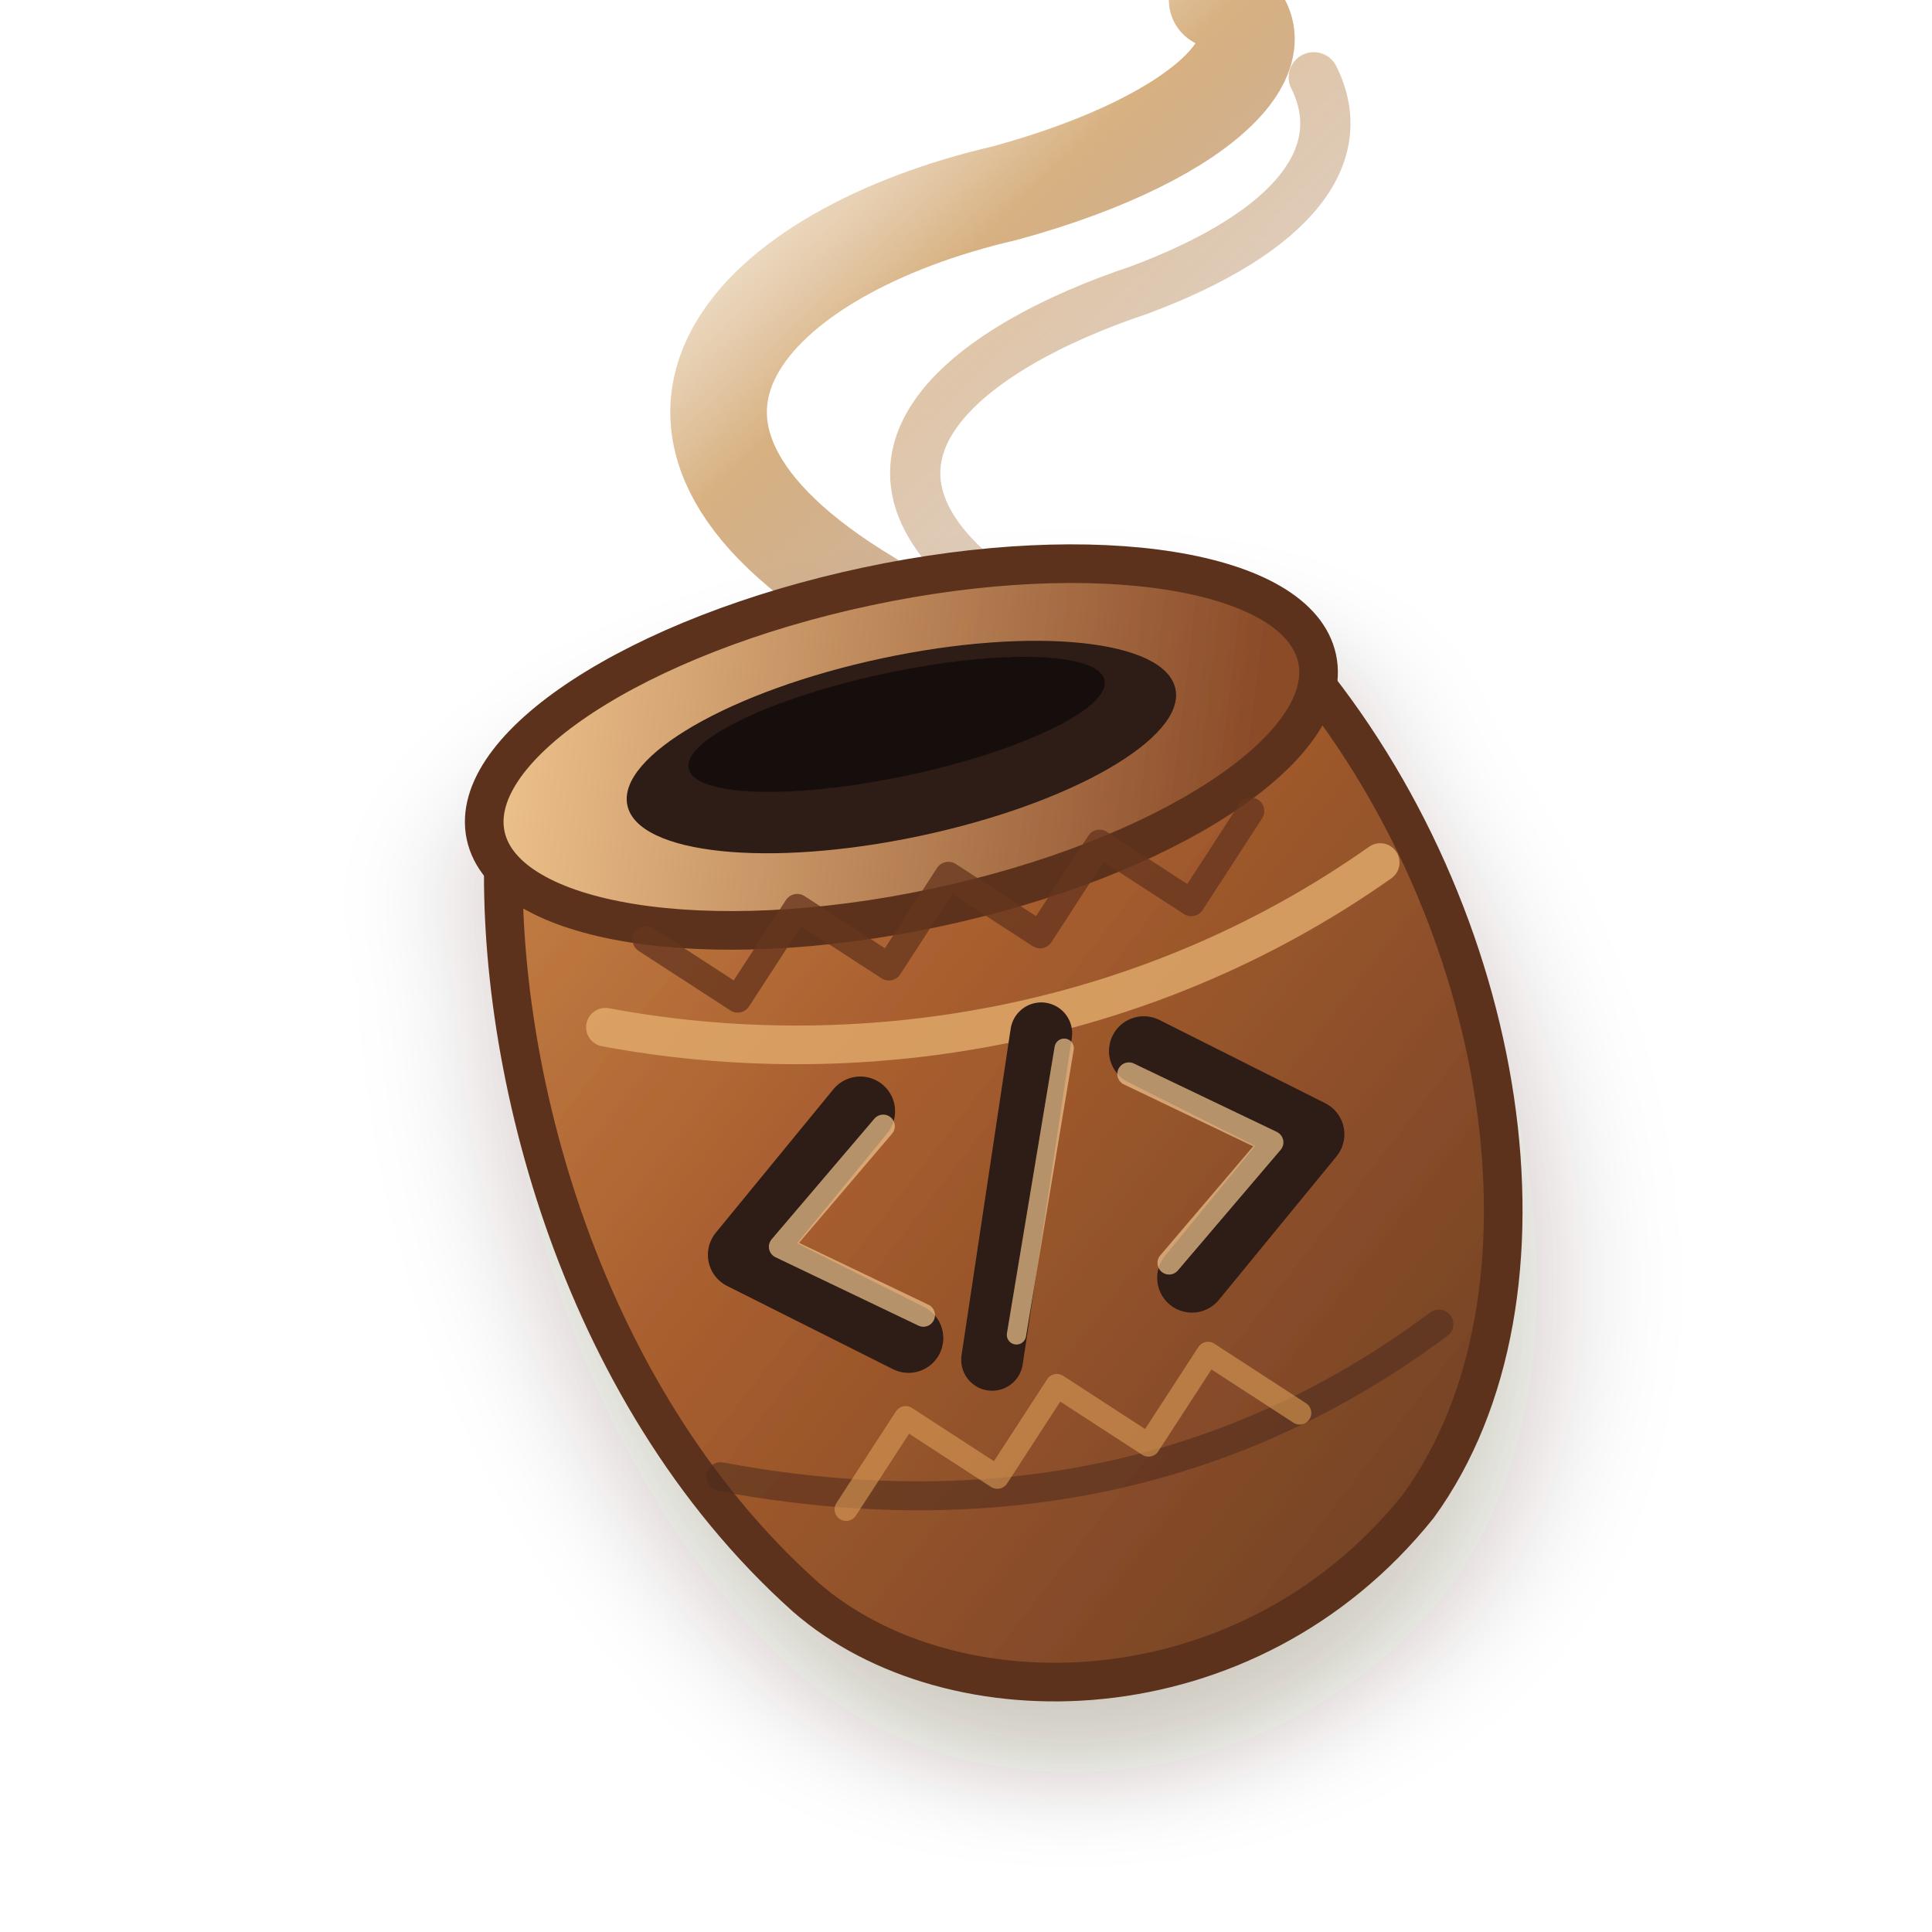
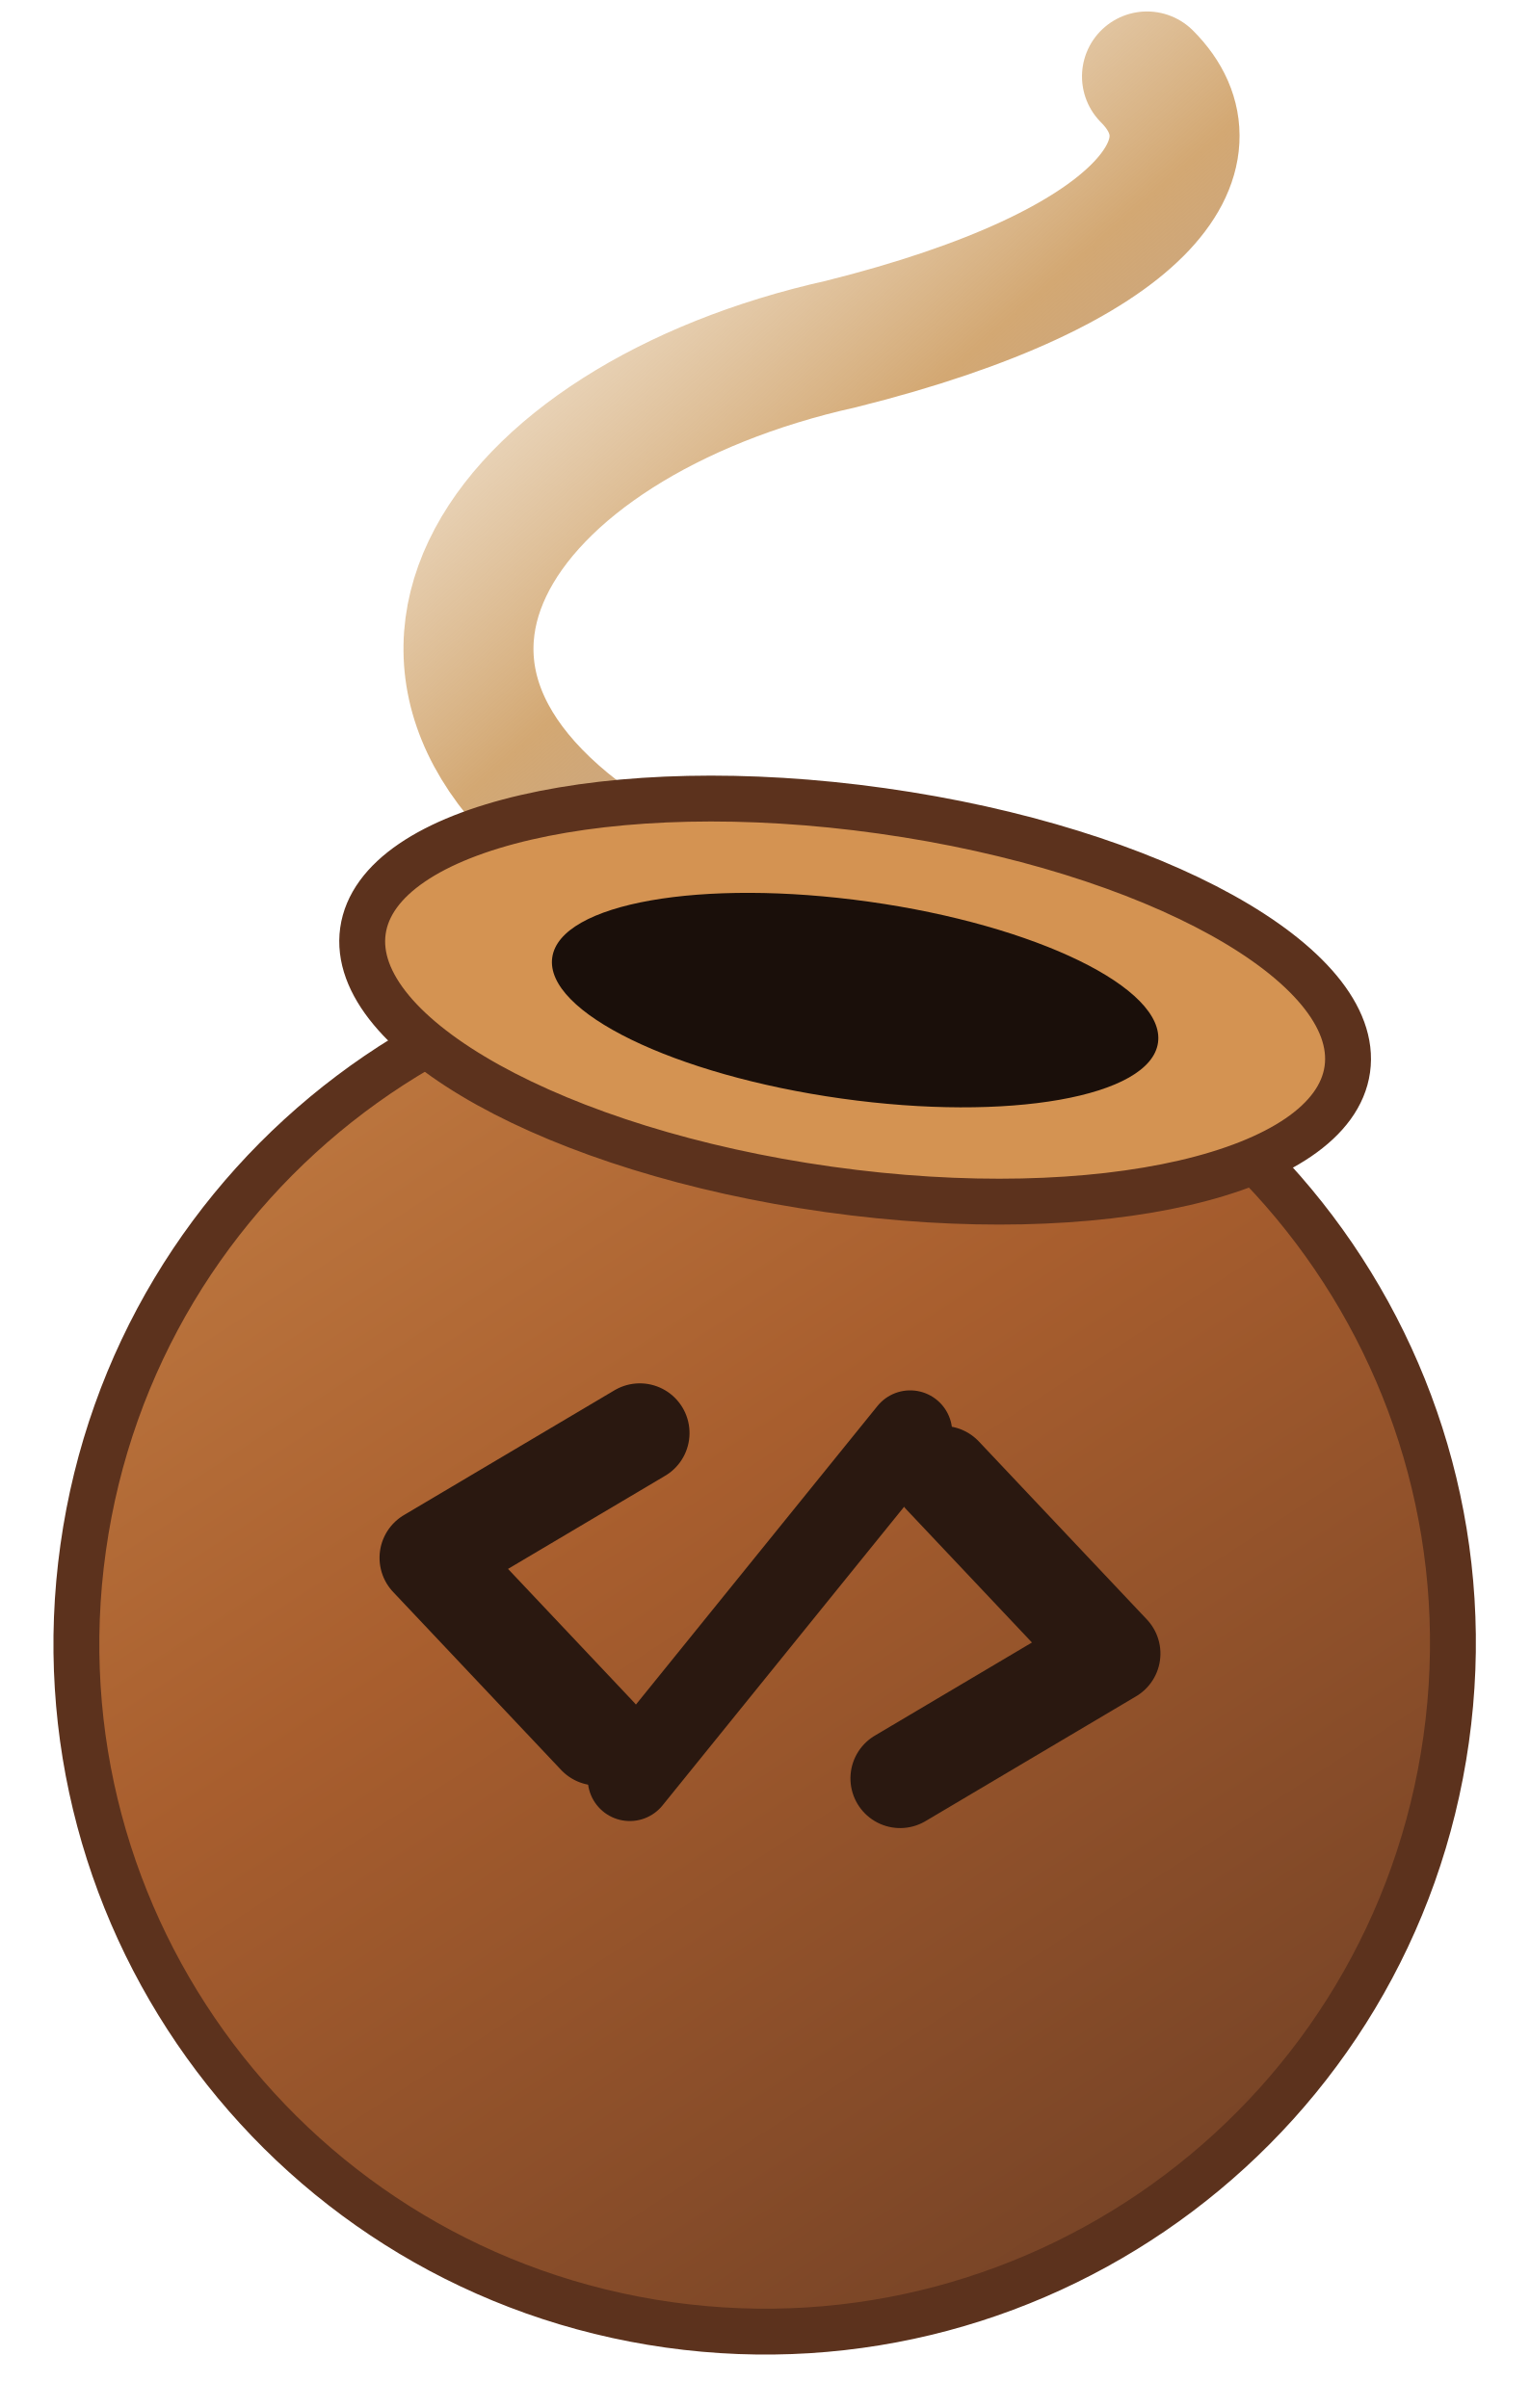
- <svg xmlns="http://www.w3.org/2000/svg" width="100" height="100" viewBox="0 0 100 100" fill="none">
+ <svg xmlns="http://www.w3.org/2000/svg" width="160" height="252" viewBox="12 -2 40 63" fill="none">
  <defs>
-     <linearGradient id="clay" x1="24" y1="24" x2="78" y2="88" gradientUnits="userSpaceOnUse">
+     <linearGradient id="clay" x1="12" y1="12" x2="52" y2="58" gradientUnits="userSpaceOnUse">
      <stop stop-color="#D49352" />
-       <stop offset="0.45" stop-color="#A85E2E" />
+       <stop offset="0.5" stop-color="#A85E2E" />
      <stop offset="1" stop-color="#673B24" />
    </linearGradient>
-     <linearGradient id="rim" x1="31" y1="29" x2="69" y2="42" gradientUnits="userSpaceOnUse">
-       <stop stop-color="#F0C58E" />
-       <stop offset="1" stop-color="#8A4B28" />
+     <linearGradient id="smoke" x1="19" y1="0" x2="40" y2="24" gradientUnits="userSpaceOnUse">
+       <stop stop-color="#E8D3B5" stop-opacity="0" />
+       <stop offset="0.55" stop-color="#D3A873" />
+       <stop offset="1" stop-color="#8C5A38" stop-opacity="0.25" />
    </linearGradient>
-     <linearGradient id="smoke" x1="32" y1="3" x2="62" y2="35" gradientUnits="userSpaceOnUse">
-       <stop stop-color="#E8D3B5" stop-opacity="0" />
-       <stop offset="0.45" stop-color="#D3A873" stop-opacity="0.9" />
-       <stop offset="1" stop-color="#8C5A38" stop-opacity="0.22" />
-     </linearGradient>
-     <filter id="shadow" x="15" y="17" width="74" height="78" filterUnits="userSpaceOnUse">
-       <feDropShadow dx="0" dy="4" stdDeviation="3" flood-color="#3A2115" flood-opacity="0.24" />
-     </filter>
  </defs>
-   <path d="M45 31C30 22 39 13 52 10C63 7 67 2 63 0" stroke="url(#smoke)" stroke-width="5" stroke-linecap="round" />
-   <path d="M52 31C42 24 50 18 59 15C67 12 70 8 68 4" stroke="url(#smoke)" stroke-width="2.6" stroke-linecap="round" opacity="0.72" />
-   <g transform="rotate(-12 52 59)" filter="url(#shadow)">
-     <path d="M30 38C27 49 27.5 67 37 80C43 88 58 91 69 82C79 73 80 53 72 38H30Z" fill="url(#clay)" stroke="#5C321D" stroke-width="2" />
-     <ellipse cx="51" cy="38" rx="22" ry="8.5" fill="url(#rim)" stroke="#5C321D" stroke-width="2" />
-     <ellipse cx="51" cy="38" rx="14.5" ry="4.7" fill="#2D1A13" />
-     <ellipse cx="51" cy="36.8" rx="11" ry="2.7" fill="#160E0A" opacity="0.9" />
-     <path d="M33 49C45 54 60 55 74 49" stroke="#E2AC6D" stroke-width="2" stroke-linecap="round" opacity="0.8" />
-     <path d="M34 73C46 78 59 79 72 73" stroke="#4D2919" stroke-width="1.5" stroke-linecap="round" opacity="0.55" />
-     <path d="M36 45L40 49L44 45L48 49L52 45L56 49L60 45L64 49L68 45" stroke="#66361F" stroke-width="1.4" stroke-linecap="round" stroke-linejoin="round" opacity="0.78" />
-     <path d="M40 76L44 72L48 76L52 72L56 76L60 72L64 76" stroke="#D99A55" stroke-width="1.2" stroke-linecap="round" stroke-linejoin="round" opacity="0.62" />
-     <path d="M45 56L37.5 62L45 68" stroke="#2D1A13" stroke-width="3.6" stroke-linecap="round" stroke-linejoin="round" />
-     <path d="M55 54L49 70" stroke="#2D1A13" stroke-width="3.2" stroke-linecap="round" />
-     <path d="M60 56L67.5 62L60 68" stroke="#2D1A13" stroke-width="3.6" stroke-linecap="round" stroke-linejoin="round" />
-     <path d="M46 57L39.5 62L46 67" stroke="#F0C58E" stroke-width="1.2" stroke-linecap="round" stroke-linejoin="round" opacity="0.7" />
-     <path d="M56 55L50.5 69" stroke="#F0C58E" stroke-width="1" stroke-linecap="round" opacity="0.7" />
-     <path d="M59 57L65.5 62L59 67" stroke="#F0C58E" stroke-width="1.2" stroke-linecap="round" stroke-linejoin="round" opacity="0.7" />
+   <path d="M29 21C20 16 25 9 34 7C42 5 44 2 42 0" stroke="url(#smoke)" stroke-width="3.4" stroke-linecap="round" />
+   <g transform="rotate(8 32 41)">
+     <circle cx="32" cy="41" r="18" fill="url(#clay)" stroke="#5C321D" stroke-width="1.2" />
+     <ellipse cx="32" cy="24" rx="13" ry="5" fill="#D49352" stroke="#5C321D" stroke-width="1.2" />
+     <ellipse cx="32" cy="24" rx="8" ry="2.6" fill="#1A0F0A" />
+     <path d="M28 36L23 40L28 44" stroke="#2A1810" stroke-width="2.6" stroke-linecap="round" stroke-linejoin="round" />
+     <path d="M36 36L41 40L36 44" stroke="#2A1810" stroke-width="2.6" stroke-linecap="round" stroke-linejoin="round" />
+     <path d="M29 45L35 35" stroke="#2A1810" stroke-width="2.2" stroke-linecap="round" />
  </g>
</svg>
